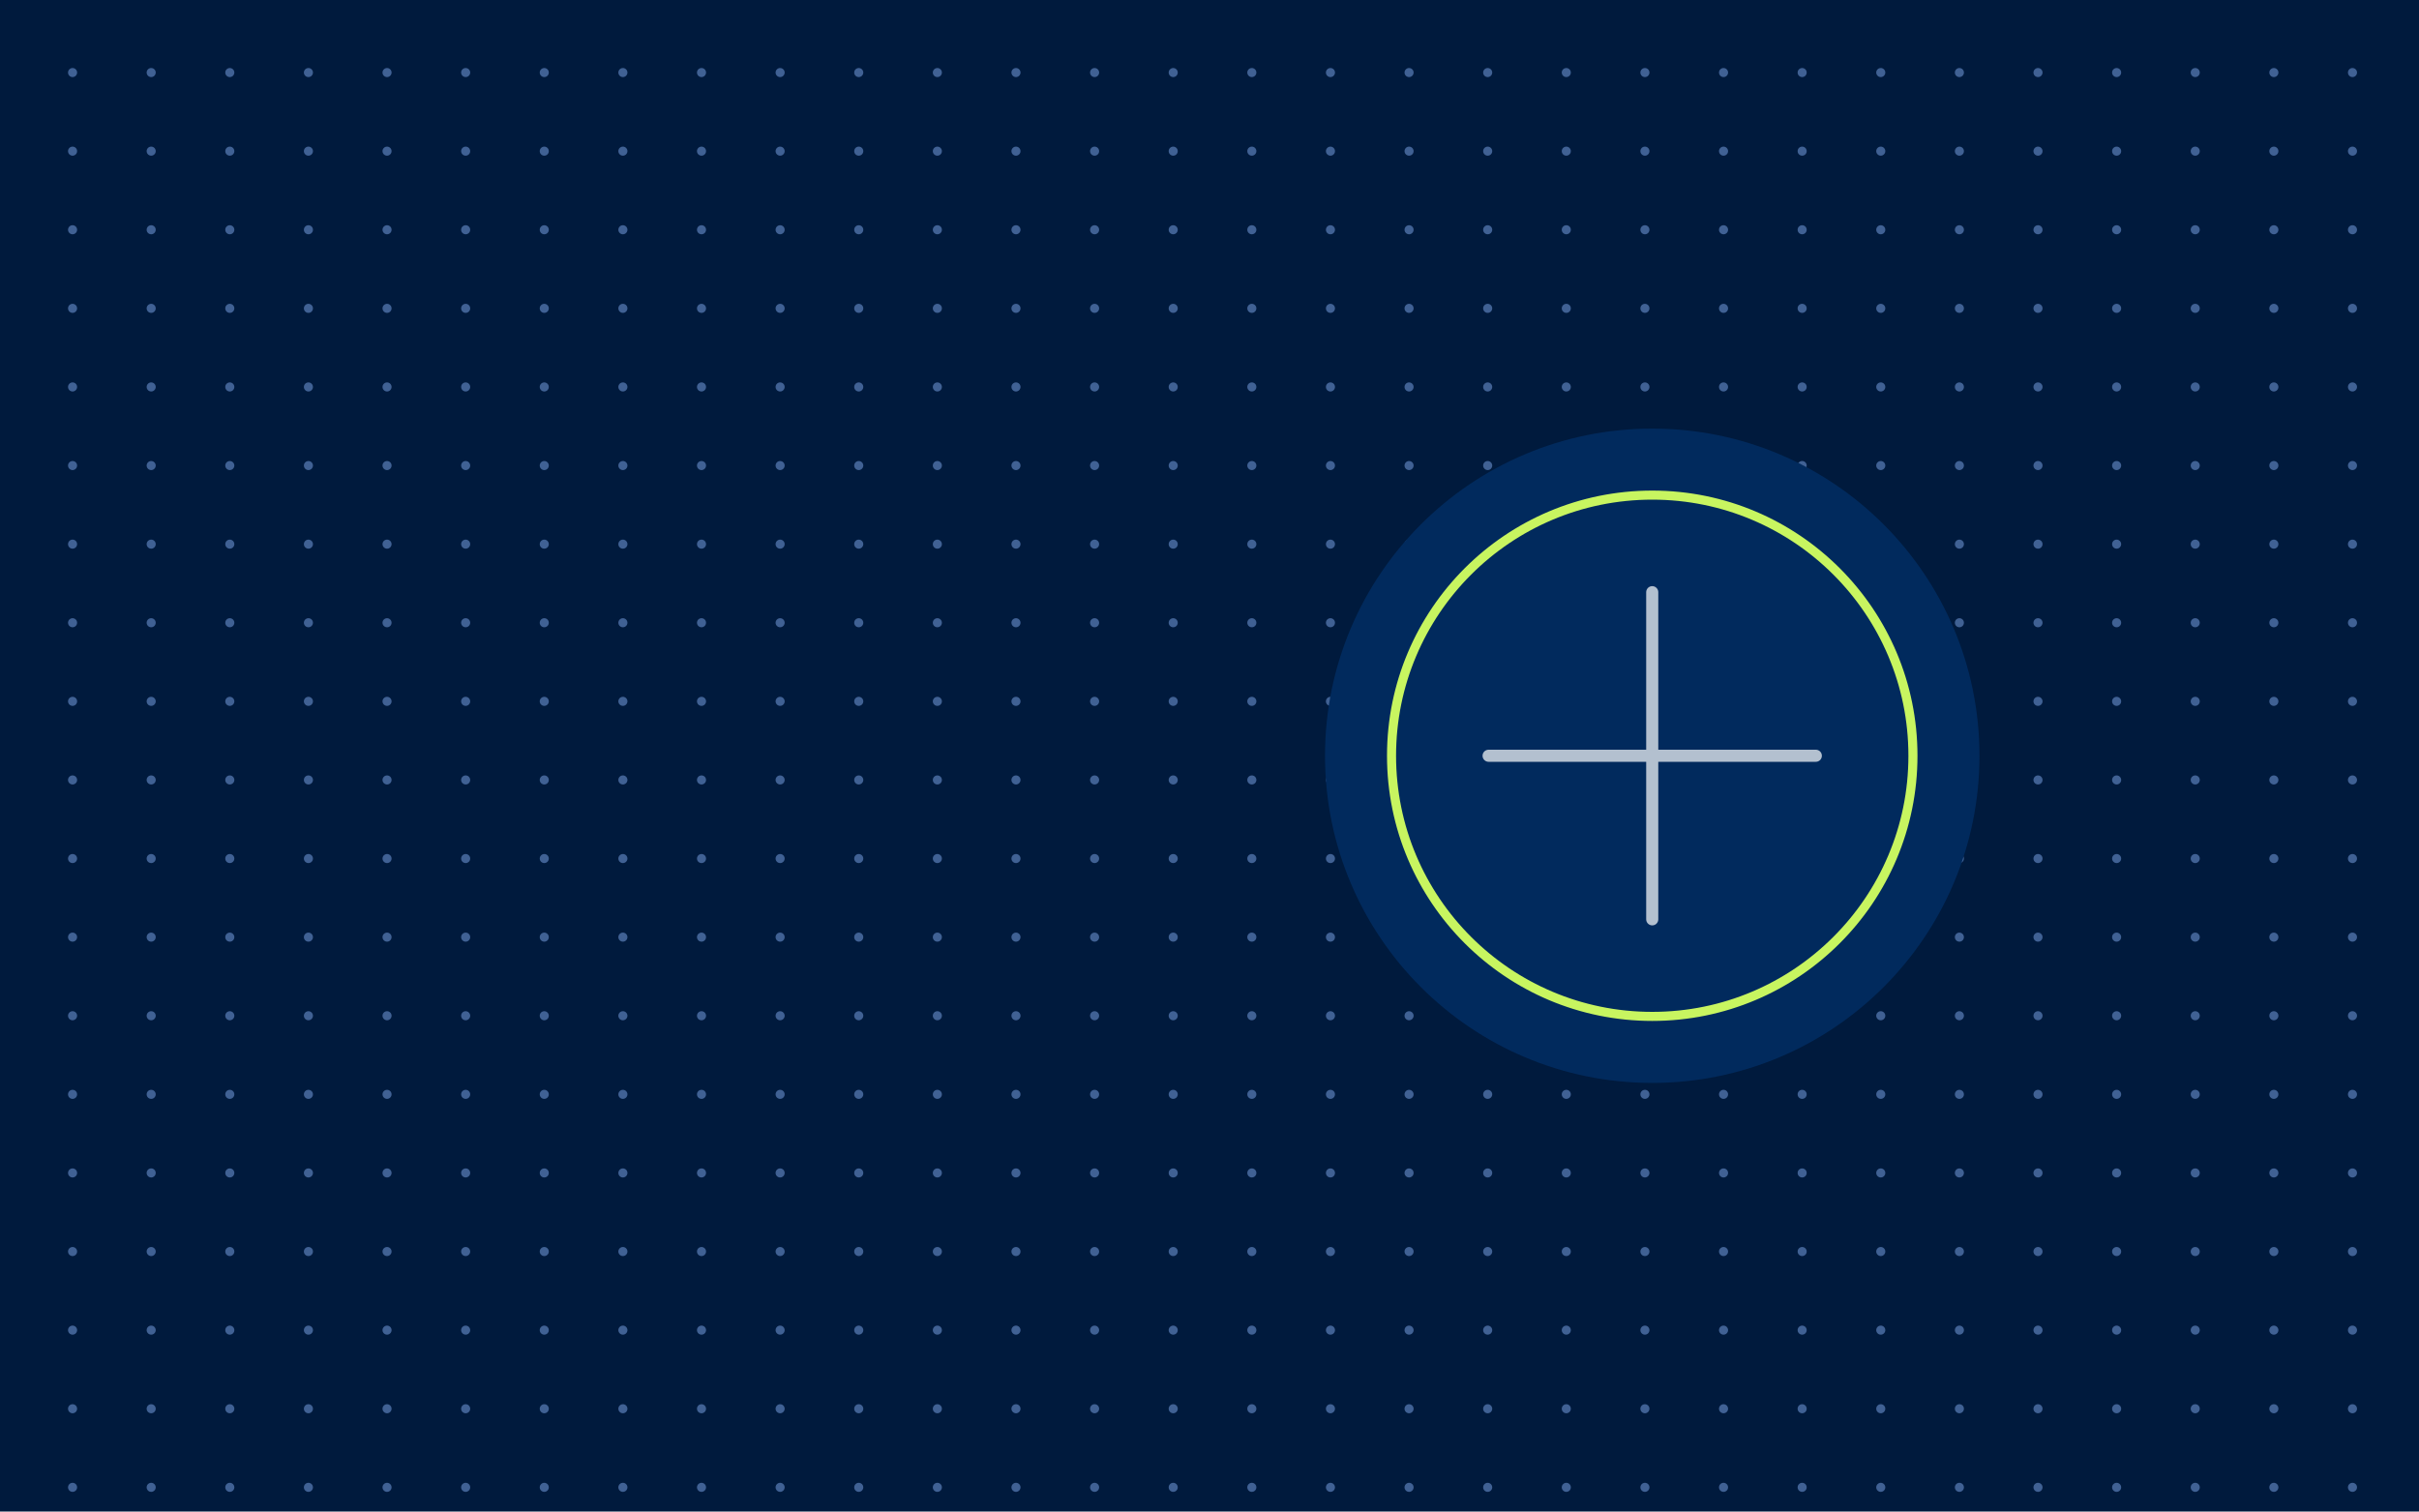
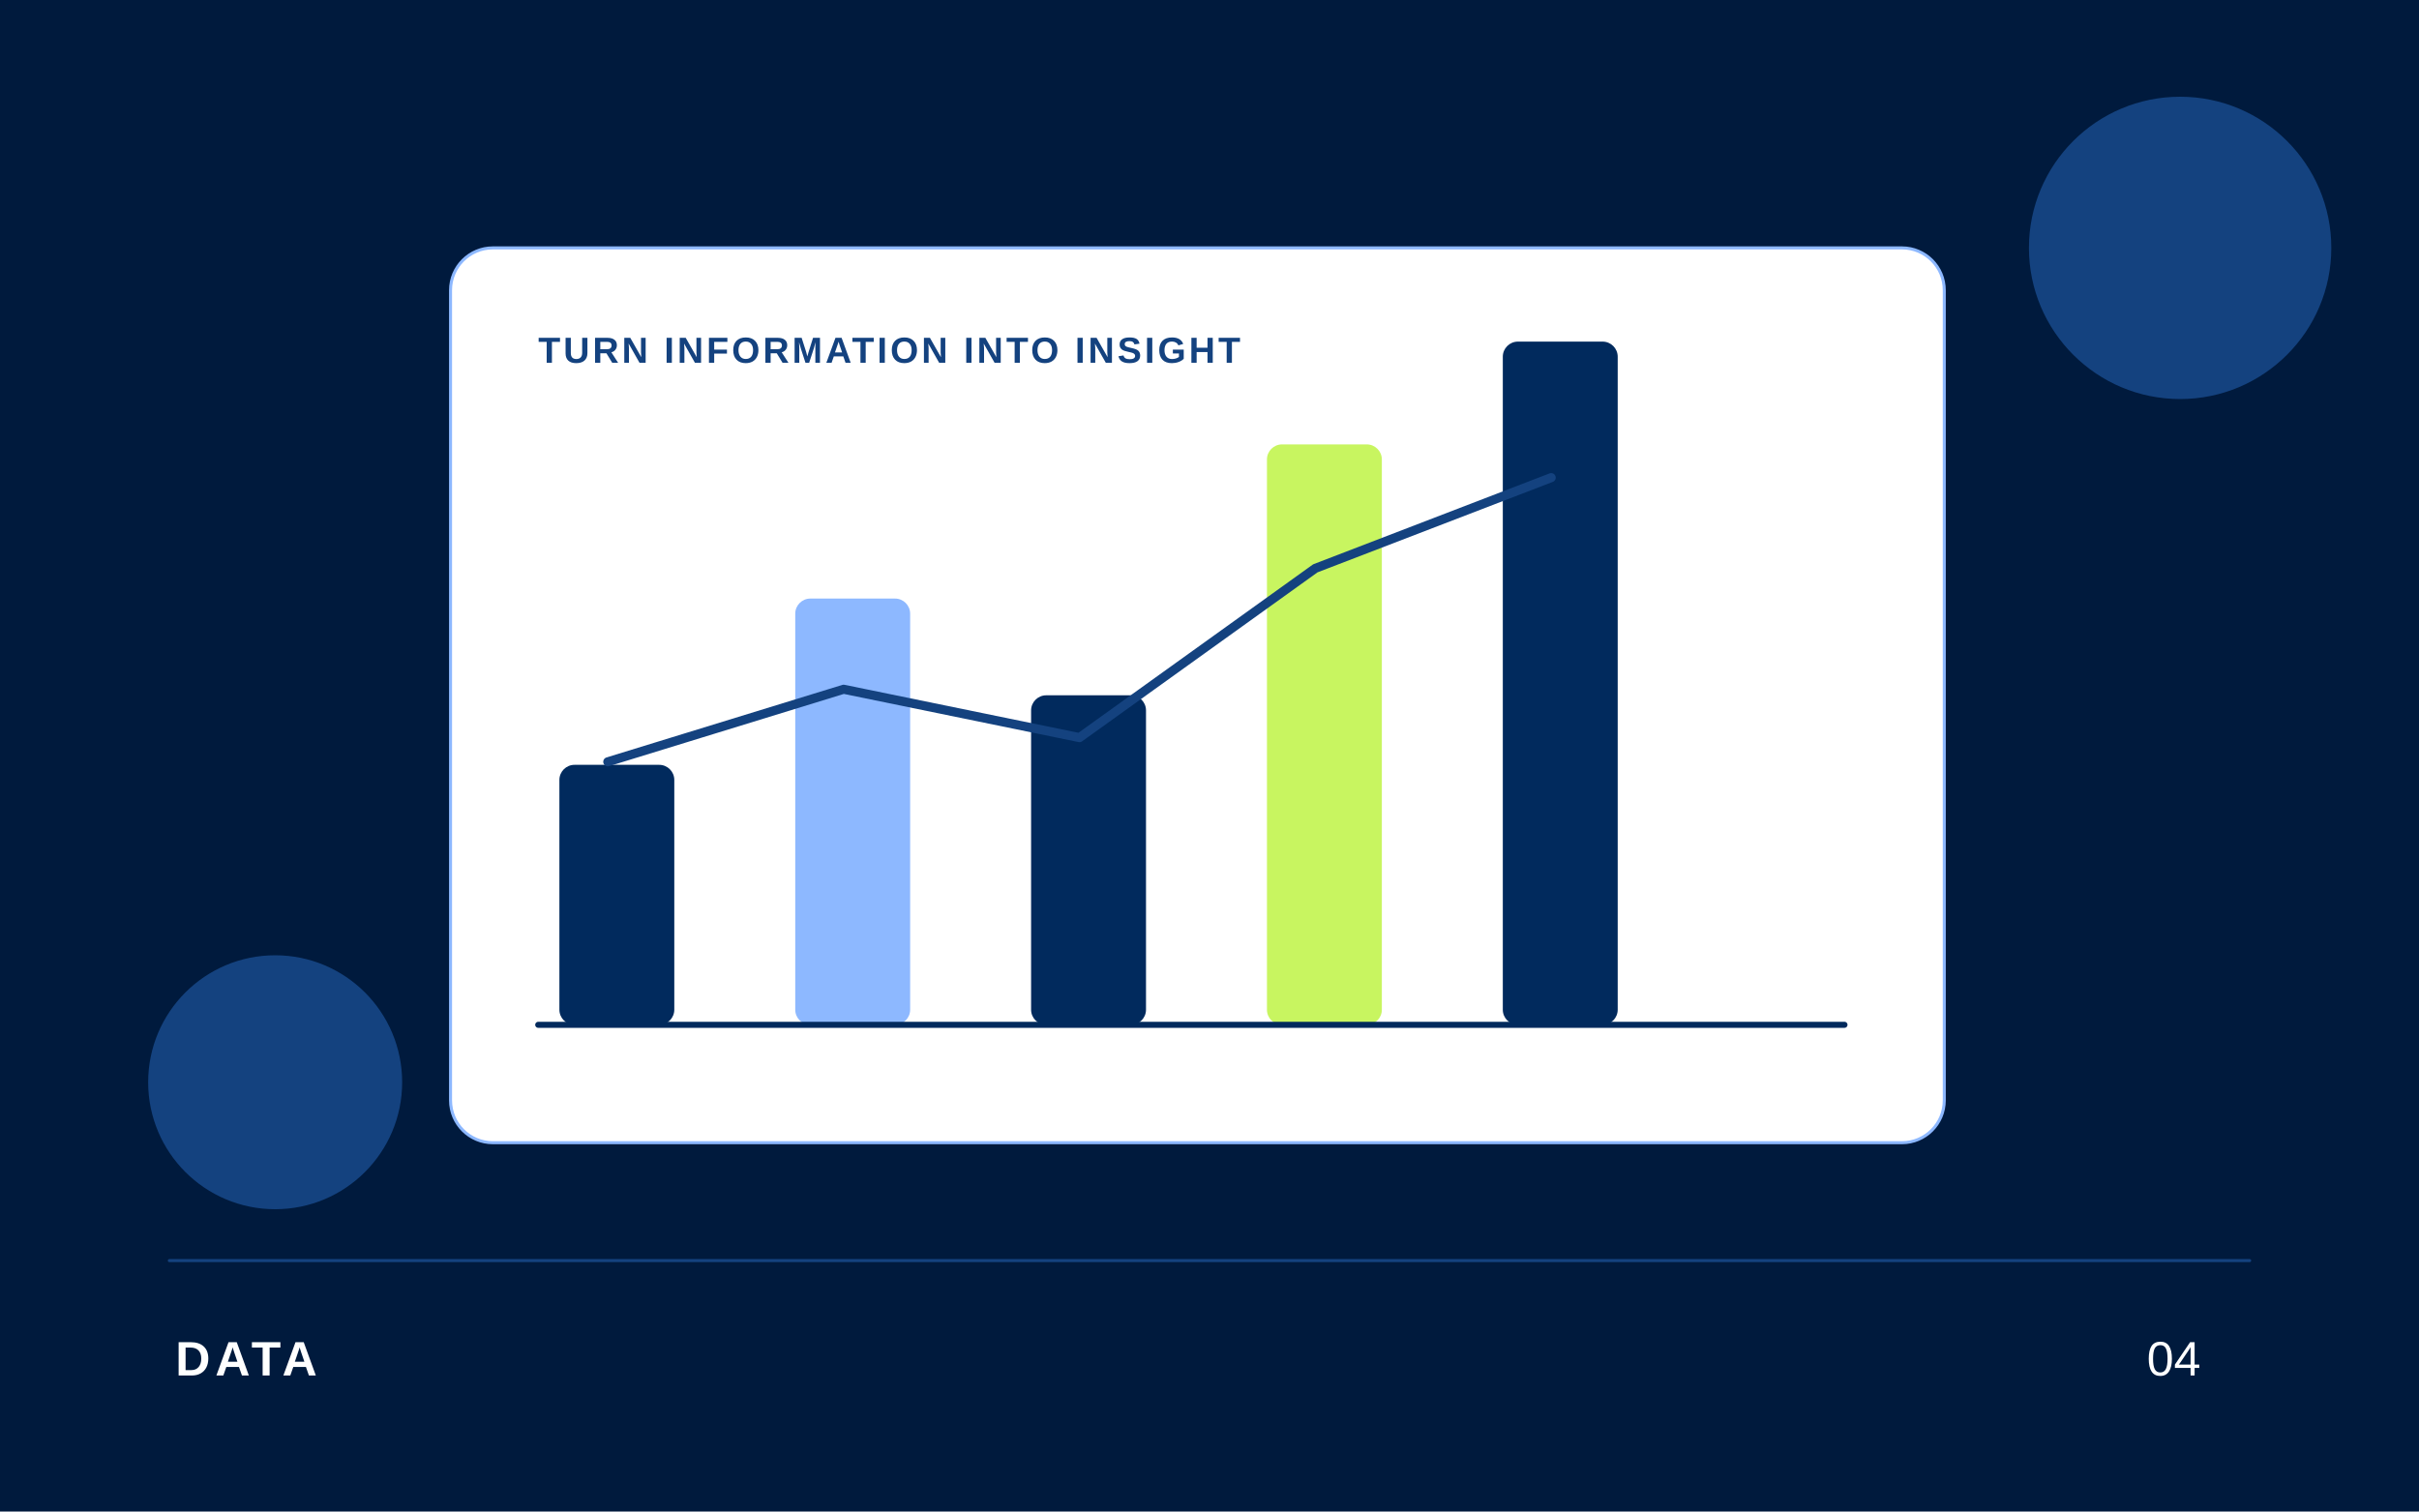
- <svg xmlns="http://www.w3.org/2000/svg" viewBox="0 0 800 500" role="img" aria-hidden="true">
-   <rect width="800" height="500" fill="#001A3D" />
-   <g fill="#8DB8FF" opacity="0.45">
-     <circle cx="24" cy="24" r="1.5" />
-     <circle cx="24" cy="50" r="1.5" />
-     <circle cx="24" cy="76" r="1.5" />
-     <circle cx="24" cy="102" r="1.5" />
-     <circle cx="24" cy="128" r="1.5" />
-     <circle cx="24" cy="154" r="1.5" />
-     <circle cx="24" cy="180" r="1.5" />
-     <circle cx="24" cy="206" r="1.5" />
-     <circle cx="24" cy="232" r="1.5" />
-     <circle cx="24" cy="258" r="1.5" />
-     <circle cx="24" cy="284" r="1.5" />
-     <circle cx="24" cy="310" r="1.5" />
-     <circle cx="24" cy="336" r="1.5" />
-     <circle cx="24" cy="362" r="1.5" />
-     <circle cx="24" cy="388" r="1.5" />
-     <circle cx="24" cy="414" r="1.5" />
-     <circle cx="24" cy="440" r="1.5" />
-     <circle cx="24" cy="466" r="1.5" />
-     <circle cx="24" cy="492" r="1.5" />
-     <circle cx="50" cy="24" r="1.5" />
-     <circle cx="50" cy="50" r="1.5" />
-     <circle cx="50" cy="76" r="1.5" />
-     <circle cx="50" cy="102" r="1.5" />
-     <circle cx="50" cy="128" r="1.5" />
-     <circle cx="50" cy="154" r="1.5" />
-     <circle cx="50" cy="180" r="1.5" />
-     <circle cx="50" cy="206" r="1.5" />
-     <circle cx="50" cy="232" r="1.5" />
-     <circle cx="50" cy="258" r="1.5" />
-     <circle cx="50" cy="284" r="1.5" />
-     <circle cx="50" cy="310" r="1.5" />
-     <circle cx="50" cy="336" r="1.5" />
-     <circle cx="50" cy="362" r="1.5" />
-     <circle cx="50" cy="388" r="1.5" />
-     <circle cx="50" cy="414" r="1.5" />
-     <circle cx="50" cy="440" r="1.5" />
-     <circle cx="50" cy="466" r="1.5" />
-     <circle cx="50" cy="492" r="1.5" />
-     <circle cx="76" cy="24" r="1.5" />
-     <circle cx="76" cy="50" r="1.5" />
-     <circle cx="76" cy="76" r="1.5" />
-     <circle cx="76" cy="102" r="1.5" />
-     <circle cx="76" cy="128" r="1.5" />
-     <circle cx="76" cy="154" r="1.5" />
-     <circle cx="76" cy="180" r="1.5" />
-     <circle cx="76" cy="206" r="1.5" />
-     <circle cx="76" cy="232" r="1.5" />
-     <circle cx="76" cy="258" r="1.5" />
-     <circle cx="76" cy="284" r="1.5" />
-     <circle cx="76" cy="310" r="1.5" />
-     <circle cx="76" cy="336" r="1.5" />
-     <circle cx="76" cy="362" r="1.5" />
-     <circle cx="76" cy="388" r="1.5" />
-     <circle cx="76" cy="414" r="1.5" />
-     <circle cx="76" cy="440" r="1.5" />
-     <circle cx="76" cy="466" r="1.5" />
-     <circle cx="76" cy="492" r="1.5" />
-     <circle cx="102" cy="24" r="1.5" />
-     <circle cx="102" cy="50" r="1.5" />
-     <circle cx="102" cy="76" r="1.5" />
-     <circle cx="102" cy="102" r="1.5" />
-     <circle cx="102" cy="128" r="1.5" />
-     <circle cx="102" cy="154" r="1.5" />
-     <circle cx="102" cy="180" r="1.5" />
-     <circle cx="102" cy="206" r="1.5" />
-     <circle cx="102" cy="232" r="1.5" />
-     <circle cx="102" cy="258" r="1.5" />
-     <circle cx="102" cy="284" r="1.5" />
-     <circle cx="102" cy="310" r="1.5" />
-     <circle cx="102" cy="336" r="1.5" />
-     <circle cx="102" cy="362" r="1.5" />
-     <circle cx="102" cy="388" r="1.5" />
-     <circle cx="102" cy="414" r="1.5" />
-     <circle cx="102" cy="440" r="1.5" />
-     <circle cx="102" cy="466" r="1.5" />
-     <circle cx="102" cy="492" r="1.5" />
-     <circle cx="128" cy="24" r="1.5" />
-     <circle cx="128" cy="50" r="1.5" />
-     <circle cx="128" cy="76" r="1.5" />
-     <circle cx="128" cy="102" r="1.5" />
-     <circle cx="128" cy="128" r="1.5" />
-     <circle cx="128" cy="154" r="1.5" />
-     <circle cx="128" cy="180" r="1.5" />
-     <circle cx="128" cy="206" r="1.5" />
-     <circle cx="128" cy="232" r="1.5" />
-     <circle cx="128" cy="258" r="1.5" />
-     <circle cx="128" cy="284" r="1.5" />
-     <circle cx="128" cy="310" r="1.5" />
-     <circle cx="128" cy="336" r="1.5" />
-     <circle cx="128" cy="362" r="1.5" />
-     <circle cx="128" cy="388" r="1.5" />
-     <circle cx="128" cy="414" r="1.5" />
-     <circle cx="128" cy="440" r="1.5" />
-     <circle cx="128" cy="466" r="1.5" />
-     <circle cx="128" cy="492" r="1.5" />
-     <circle cx="154" cy="24" r="1.5" />
-     <circle cx="154" cy="50" r="1.5" />
-     <circle cx="154" cy="76" r="1.5" />
-     <circle cx="154" cy="102" r="1.5" />
-     <circle cx="154" cy="128" r="1.5" />
-     <circle cx="154" cy="154" r="1.5" />
-     <circle cx="154" cy="180" r="1.5" />
-     <circle cx="154" cy="206" r="1.5" />
-     <circle cx="154" cy="232" r="1.5" />
-     <circle cx="154" cy="258" r="1.5" />
-     <circle cx="154" cy="284" r="1.5" />
-     <circle cx="154" cy="310" r="1.5" />
-     <circle cx="154" cy="336" r="1.5" />
-     <circle cx="154" cy="362" r="1.5" />
-     <circle cx="154" cy="388" r="1.5" />
-     <circle cx="154" cy="414" r="1.5" />
-     <circle cx="154" cy="440" r="1.5" />
-     <circle cx="154" cy="466" r="1.5" />
-     <circle cx="154" cy="492" r="1.5" />
-     <circle cx="180" cy="24" r="1.5" />
-     <circle cx="180" cy="50" r="1.5" />
-     <circle cx="180" cy="76" r="1.5" />
-     <circle cx="180" cy="102" r="1.5" />
-     <circle cx="180" cy="128" r="1.5" />
-     <circle cx="180" cy="154" r="1.5" />
-     <circle cx="180" cy="180" r="1.5" />
-     <circle cx="180" cy="206" r="1.5" />
-     <circle cx="180" cy="232" r="1.5" />
-     <circle cx="180" cy="258" r="1.5" />
-     <circle cx="180" cy="284" r="1.5" />
-     <circle cx="180" cy="310" r="1.5" />
-     <circle cx="180" cy="336" r="1.5" />
-     <circle cx="180" cy="362" r="1.5" />
-     <circle cx="180" cy="388" r="1.5" />
-     <circle cx="180" cy="414" r="1.5" />
-     <circle cx="180" cy="440" r="1.5" />
-     <circle cx="180" cy="466" r="1.5" />
-     <circle cx="180" cy="492" r="1.5" />
-     <circle cx="206" cy="24" r="1.5" />
-     <circle cx="206" cy="50" r="1.5" />
-     <circle cx="206" cy="76" r="1.5" />
-     <circle cx="206" cy="102" r="1.5" />
-     <circle cx="206" cy="128" r="1.5" />
-     <circle cx="206" cy="154" r="1.5" />
-     <circle cx="206" cy="180" r="1.5" />
-     <circle cx="206" cy="206" r="1.5" />
-     <circle cx="206" cy="232" r="1.5" />
-     <circle cx="206" cy="258" r="1.5" />
-     <circle cx="206" cy="284" r="1.5" />
-     <circle cx="206" cy="310" r="1.5" />
-     <circle cx="206" cy="336" r="1.5" />
-     <circle cx="206" cy="362" r="1.5" />
-     <circle cx="206" cy="388" r="1.5" />
-     <circle cx="206" cy="414" r="1.5" />
-     <circle cx="206" cy="440" r="1.5" />
-     <circle cx="206" cy="466" r="1.5" />
-     <circle cx="206" cy="492" r="1.5" />
-     <circle cx="232" cy="24" r="1.5" />
-     <circle cx="232" cy="50" r="1.5" />
-     <circle cx="232" cy="76" r="1.5" />
-     <circle cx="232" cy="102" r="1.5" />
-     <circle cx="232" cy="128" r="1.5" />
-     <circle cx="232" cy="154" r="1.5" />
-     <circle cx="232" cy="180" r="1.5" />
-     <circle cx="232" cy="206" r="1.5" />
-     <circle cx="232" cy="232" r="1.5" />
-     <circle cx="232" cy="258" r="1.5" />
-     <circle cx="232" cy="284" r="1.5" />
-     <circle cx="232" cy="310" r="1.5" />
-     <circle cx="232" cy="336" r="1.5" />
-     <circle cx="232" cy="362" r="1.5" />
-     <circle cx="232" cy="388" r="1.5" />
-     <circle cx="232" cy="414" r="1.5" />
-     <circle cx="232" cy="440" r="1.5" />
-     <circle cx="232" cy="466" r="1.5" />
-     <circle cx="232" cy="492" r="1.5" />
-     <circle cx="258" cy="24" r="1.5" />
-     <circle cx="258" cy="50" r="1.5" />
-     <circle cx="258" cy="76" r="1.5" />
-     <circle cx="258" cy="102" r="1.5" />
-     <circle cx="258" cy="128" r="1.5" />
-     <circle cx="258" cy="154" r="1.5" />
-     <circle cx="258" cy="180" r="1.5" />
-     <circle cx="258" cy="206" r="1.5" />
-     <circle cx="258" cy="232" r="1.5" />
-     <circle cx="258" cy="258" r="1.5" />
-     <circle cx="258" cy="284" r="1.5" />
-     <circle cx="258" cy="310" r="1.5" />
-     <circle cx="258" cy="336" r="1.5" />
-     <circle cx="258" cy="362" r="1.5" />
-     <circle cx="258" cy="388" r="1.5" />
-     <circle cx="258" cy="414" r="1.5" />
-     <circle cx="258" cy="440" r="1.5" />
-     <circle cx="258" cy="466" r="1.5" />
-     <circle cx="258" cy="492" r="1.5" />
-     <circle cx="284" cy="24" r="1.5" />
-     <circle cx="284" cy="50" r="1.5" />
-     <circle cx="284" cy="76" r="1.5" />
-     <circle cx="284" cy="102" r="1.5" />
-     <circle cx="284" cy="128" r="1.5" />
-     <circle cx="284" cy="154" r="1.5" />
-     <circle cx="284" cy="180" r="1.5" />
-     <circle cx="284" cy="206" r="1.5" />
-     <circle cx="284" cy="232" r="1.5" />
-     <circle cx="284" cy="258" r="1.5" />
-     <circle cx="284" cy="284" r="1.5" />
-     <circle cx="284" cy="310" r="1.5" />
-     <circle cx="284" cy="336" r="1.5" />
-     <circle cx="284" cy="362" r="1.5" />
-     <circle cx="284" cy="388" r="1.5" />
-     <circle cx="284" cy="414" r="1.5" />
-     <circle cx="284" cy="440" r="1.5" />
-     <circle cx="284" cy="466" r="1.5" />
-     <circle cx="284" cy="492" r="1.5" />
-     <circle cx="310" cy="24" r="1.5" />
-     <circle cx="310" cy="50" r="1.5" />
-     <circle cx="310" cy="76" r="1.5" />
-     <circle cx="310" cy="102" r="1.5" />
-     <circle cx="310" cy="128" r="1.5" />
-     <circle cx="310" cy="154" r="1.5" />
-     <circle cx="310" cy="180" r="1.5" />
-     <circle cx="310" cy="206" r="1.5" />
-     <circle cx="310" cy="232" r="1.5" />
-     <circle cx="310" cy="258" r="1.5" />
-     <circle cx="310" cy="284" r="1.5" />
-     <circle cx="310" cy="310" r="1.5" />
-     <circle cx="310" cy="336" r="1.5" />
-     <circle cx="310" cy="362" r="1.5" />
-     <circle cx="310" cy="388" r="1.5" />
-     <circle cx="310" cy="414" r="1.5" />
-     <circle cx="310" cy="440" r="1.5" />
-     <circle cx="310" cy="466" r="1.5" />
-     <circle cx="310" cy="492" r="1.5" />
-     <circle cx="336" cy="24" r="1.5" />
-     <circle cx="336" cy="50" r="1.5" />
-     <circle cx="336" cy="76" r="1.5" />
-     <circle cx="336" cy="102" r="1.5" />
-     <circle cx="336" cy="128" r="1.5" />
-     <circle cx="336" cy="154" r="1.5" />
-     <circle cx="336" cy="180" r="1.5" />
-     <circle cx="336" cy="206" r="1.5" />
-     <circle cx="336" cy="232" r="1.5" />
-     <circle cx="336" cy="258" r="1.5" />
-     <circle cx="336" cy="284" r="1.5" />
-     <circle cx="336" cy="310" r="1.5" />
-     <circle cx="336" cy="336" r="1.5" />
-     <circle cx="336" cy="362" r="1.5" />
-     <circle cx="336" cy="388" r="1.5" />
-     <circle cx="336" cy="414" r="1.5" />
-     <circle cx="336" cy="440" r="1.5" />
-     <circle cx="336" cy="466" r="1.5" />
-     <circle cx="336" cy="492" r="1.5" />
-     <circle cx="362" cy="24" r="1.5" />
-     <circle cx="362" cy="50" r="1.5" />
-     <circle cx="362" cy="76" r="1.5" />
-     <circle cx="362" cy="102" r="1.5" />
-     <circle cx="362" cy="128" r="1.5" />
-     <circle cx="362" cy="154" r="1.5" />
-     <circle cx="362" cy="180" r="1.5" />
-     <circle cx="362" cy="206" r="1.5" />
-     <circle cx="362" cy="232" r="1.5" />
-     <circle cx="362" cy="258" r="1.5" />
-     <circle cx="362" cy="284" r="1.5" />
-     <circle cx="362" cy="310" r="1.5" />
-     <circle cx="362" cy="336" r="1.5" />
-     <circle cx="362" cy="362" r="1.5" />
-     <circle cx="362" cy="388" r="1.5" />
-     <circle cx="362" cy="414" r="1.5" />
-     <circle cx="362" cy="440" r="1.5" />
-     <circle cx="362" cy="466" r="1.5" />
-     <circle cx="362" cy="492" r="1.5" />
-     <circle cx="388" cy="24" r="1.5" />
-     <circle cx="388" cy="50" r="1.5" />
-     <circle cx="388" cy="76" r="1.5" />
-     <circle cx="388" cy="102" r="1.5" />
-     <circle cx="388" cy="128" r="1.5" />
-     <circle cx="388" cy="154" r="1.5" />
-     <circle cx="388" cy="180" r="1.5" />
-     <circle cx="388" cy="206" r="1.5" />
-     <circle cx="388" cy="232" r="1.5" />
-     <circle cx="388" cy="258" r="1.5" />
-     <circle cx="388" cy="284" r="1.5" />
-     <circle cx="388" cy="310" r="1.5" />
-     <circle cx="388" cy="336" r="1.5" />
-     <circle cx="388" cy="362" r="1.5" />
-     <circle cx="388" cy="388" r="1.5" />
-     <circle cx="388" cy="414" r="1.5" />
-     <circle cx="388" cy="440" r="1.5" />
-     <circle cx="388" cy="466" r="1.5" />
-     <circle cx="388" cy="492" r="1.5" />
-     <circle cx="414" cy="24" r="1.5" />
-     <circle cx="414" cy="50" r="1.5" />
-     <circle cx="414" cy="76" r="1.5" />
-     <circle cx="414" cy="102" r="1.5" />
-     <circle cx="414" cy="128" r="1.5" />
-     <circle cx="414" cy="154" r="1.5" />
-     <circle cx="414" cy="180" r="1.5" />
-     <circle cx="414" cy="206" r="1.5" />
-     <circle cx="414" cy="232" r="1.5" />
-     <circle cx="414" cy="258" r="1.5" />
-     <circle cx="414" cy="284" r="1.5" />
-     <circle cx="414" cy="310" r="1.5" />
-     <circle cx="414" cy="336" r="1.5" />
-     <circle cx="414" cy="362" r="1.5" />
-     <circle cx="414" cy="388" r="1.5" />
-     <circle cx="414" cy="414" r="1.5" />
-     <circle cx="414" cy="440" r="1.5" />
-     <circle cx="414" cy="466" r="1.5" />
-     <circle cx="414" cy="492" r="1.5" />
-     <circle cx="440" cy="24" r="1.5" />
-     <circle cx="440" cy="50" r="1.5" />
-     <circle cx="440" cy="76" r="1.5" />
-     <circle cx="440" cy="102" r="1.5" />
-     <circle cx="440" cy="128" r="1.5" />
-     <circle cx="440" cy="154" r="1.5" />
-     <circle cx="440" cy="180" r="1.5" />
-     <circle cx="440" cy="206" r="1.5" />
-     <circle cx="440" cy="232" r="1.5" />
-     <circle cx="440" cy="258" r="1.5" />
-     <circle cx="440" cy="284" r="1.5" />
-     <circle cx="440" cy="310" r="1.5" />
-     <circle cx="440" cy="336" r="1.5" />
-     <circle cx="440" cy="362" r="1.5" />
-     <circle cx="440" cy="388" r="1.5" />
-     <circle cx="440" cy="414" r="1.5" />
-     <circle cx="440" cy="440" r="1.5" />
-     <circle cx="440" cy="466" r="1.5" />
-     <circle cx="440" cy="492" r="1.5" />
-     <circle cx="466" cy="24" r="1.5" />
-     <circle cx="466" cy="50" r="1.5" />
-     <circle cx="466" cy="76" r="1.5" />
-     <circle cx="466" cy="102" r="1.5" />
-     <circle cx="466" cy="128" r="1.5" />
-     <circle cx="466" cy="154" r="1.5" />
-     <circle cx="466" cy="180" r="1.5" />
-     <circle cx="466" cy="206" r="1.5" />
-     <circle cx="466" cy="232" r="1.5" />
-     <circle cx="466" cy="258" r="1.5" />
-     <circle cx="466" cy="284" r="1.5" />
-     <circle cx="466" cy="310" r="1.5" />
-     <circle cx="466" cy="336" r="1.5" />
-     <circle cx="466" cy="362" r="1.5" />
-     <circle cx="466" cy="388" r="1.5" />
-     <circle cx="466" cy="414" r="1.5" />
-     <circle cx="466" cy="440" r="1.5" />
-     <circle cx="466" cy="466" r="1.5" />
-     <circle cx="466" cy="492" r="1.5" />
-     <circle cx="492" cy="24" r="1.5" />
-     <circle cx="492" cy="50" r="1.5" />
-     <circle cx="492" cy="76" r="1.5" />
-     <circle cx="492" cy="102" r="1.5" />
-     <circle cx="492" cy="128" r="1.5" />
-     <circle cx="492" cy="154" r="1.5" />
-     <circle cx="492" cy="180" r="1.5" />
-     <circle cx="492" cy="206" r="1.5" />
-     <circle cx="492" cy="232" r="1.5" />
-     <circle cx="492" cy="258" r="1.5" />
-     <circle cx="492" cy="284" r="1.5" />
-     <circle cx="492" cy="310" r="1.5" />
-     <circle cx="492" cy="336" r="1.5" />
-     <circle cx="492" cy="362" r="1.5" />
-     <circle cx="492" cy="388" r="1.5" />
-     <circle cx="492" cy="414" r="1.5" />
-     <circle cx="492" cy="440" r="1.5" />
-     <circle cx="492" cy="466" r="1.5" />
-     <circle cx="492" cy="492" r="1.5" />
-     <circle cx="518" cy="24" r="1.5" />
-     <circle cx="518" cy="50" r="1.5" />
-     <circle cx="518" cy="76" r="1.5" />
-     <circle cx="518" cy="102" r="1.5" />
-     <circle cx="518" cy="128" r="1.5" />
-     <circle cx="518" cy="154" r="1.5" />
-     <circle cx="518" cy="180" r="1.5" />
-     <circle cx="518" cy="206" r="1.5" />
-     <circle cx="518" cy="232" r="1.5" />
-     <circle cx="518" cy="258" r="1.5" />
-     <circle cx="518" cy="284" r="1.5" />
-     <circle cx="518" cy="310" r="1.5" />
-     <circle cx="518" cy="336" r="1.5" />
-     <circle cx="518" cy="362" r="1.5" />
-     <circle cx="518" cy="388" r="1.5" />
-     <circle cx="518" cy="414" r="1.5" />
-     <circle cx="518" cy="440" r="1.5" />
-     <circle cx="518" cy="466" r="1.5" />
-     <circle cx="518" cy="492" r="1.5" />
-     <circle cx="544" cy="24" r="1.5" />
-     <circle cx="544" cy="50" r="1.5" />
-     <circle cx="544" cy="76" r="1.5" />
-     <circle cx="544" cy="102" r="1.5" />
-     <circle cx="544" cy="128" r="1.5" />
-     <circle cx="544" cy="154" r="1.5" />
-     <circle cx="544" cy="180" r="1.5" />
-     <circle cx="544" cy="206" r="1.5" />
-     <circle cx="544" cy="232" r="1.5" />
-     <circle cx="544" cy="258" r="1.5" />
-     <circle cx="544" cy="284" r="1.5" />
-     <circle cx="544" cy="310" r="1.5" />
-     <circle cx="544" cy="336" r="1.5" />
-     <circle cx="544" cy="362" r="1.5" />
-     <circle cx="544" cy="388" r="1.5" />
-     <circle cx="544" cy="414" r="1.5" />
-     <circle cx="544" cy="440" r="1.5" />
-     <circle cx="544" cy="466" r="1.5" />
-     <circle cx="544" cy="492" r="1.5" />
-     <circle cx="570" cy="24" r="1.5" />
-     <circle cx="570" cy="50" r="1.5" />
-     <circle cx="570" cy="76" r="1.5" />
-     <circle cx="570" cy="102" r="1.5" />
-     <circle cx="570" cy="128" r="1.5" />
-     <circle cx="570" cy="154" r="1.5" />
-     <circle cx="570" cy="180" r="1.5" />
-     <circle cx="570" cy="206" r="1.5" />
-     <circle cx="570" cy="232" r="1.5" />
-     <circle cx="570" cy="258" r="1.5" />
-     <circle cx="570" cy="284" r="1.5" />
-     <circle cx="570" cy="310" r="1.5" />
-     <circle cx="570" cy="336" r="1.5" />
-     <circle cx="570" cy="362" r="1.5" />
-     <circle cx="570" cy="388" r="1.5" />
-     <circle cx="570" cy="414" r="1.5" />
-     <circle cx="570" cy="440" r="1.5" />
-     <circle cx="570" cy="466" r="1.5" />
-     <circle cx="570" cy="492" r="1.5" />
-     <circle cx="596" cy="24" r="1.5" />
-     <circle cx="596" cy="50" r="1.5" />
-     <circle cx="596" cy="76" r="1.5" />
-     <circle cx="596" cy="102" r="1.5" />
-     <circle cx="596" cy="128" r="1.5" />
-     <circle cx="596" cy="154" r="1.5" />
-     <circle cx="596" cy="180" r="1.5" />
-     <circle cx="596" cy="206" r="1.5" />
-     <circle cx="596" cy="232" r="1.5" />
-     <circle cx="596" cy="258" r="1.5" />
-     <circle cx="596" cy="284" r="1.5" />
-     <circle cx="596" cy="310" r="1.5" />
-     <circle cx="596" cy="336" r="1.5" />
-     <circle cx="596" cy="362" r="1.5" />
-     <circle cx="596" cy="388" r="1.5" />
-     <circle cx="596" cy="414" r="1.5" />
-     <circle cx="596" cy="440" r="1.5" />
-     <circle cx="596" cy="466" r="1.5" />
-     <circle cx="596" cy="492" r="1.5" />
-     <circle cx="622" cy="24" r="1.5" />
-     <circle cx="622" cy="50" r="1.5" />
-     <circle cx="622" cy="76" r="1.5" />
-     <circle cx="622" cy="102" r="1.5" />
-     <circle cx="622" cy="128" r="1.5" />
-     <circle cx="622" cy="154" r="1.5" />
-     <circle cx="622" cy="180" r="1.5" />
-     <circle cx="622" cy="206" r="1.5" />
-     <circle cx="622" cy="232" r="1.5" />
-     <circle cx="622" cy="258" r="1.5" />
-     <circle cx="622" cy="284" r="1.5" />
-     <circle cx="622" cy="310" r="1.5" />
-     <circle cx="622" cy="336" r="1.5" />
-     <circle cx="622" cy="362" r="1.5" />
-     <circle cx="622" cy="388" r="1.5" />
-     <circle cx="622" cy="414" r="1.5" />
-     <circle cx="622" cy="440" r="1.5" />
-     <circle cx="622" cy="466" r="1.5" />
-     <circle cx="622" cy="492" r="1.5" />
-     <circle cx="648" cy="24" r="1.5" />
-     <circle cx="648" cy="50" r="1.5" />
-     <circle cx="648" cy="76" r="1.5" />
-     <circle cx="648" cy="102" r="1.5" />
-     <circle cx="648" cy="128" r="1.5" />
-     <circle cx="648" cy="154" r="1.5" />
-     <circle cx="648" cy="180" r="1.5" />
-     <circle cx="648" cy="206" r="1.5" />
-     <circle cx="648" cy="232" r="1.5" />
-     <circle cx="648" cy="258" r="1.5" />
-     <circle cx="648" cy="284" r="1.5" />
-     <circle cx="648" cy="310" r="1.5" />
-     <circle cx="648" cy="336" r="1.5" />
-     <circle cx="648" cy="362" r="1.5" />
-     <circle cx="648" cy="388" r="1.5" />
-     <circle cx="648" cy="414" r="1.5" />
-     <circle cx="648" cy="440" r="1.5" />
-     <circle cx="648" cy="466" r="1.5" />
-     <circle cx="648" cy="492" r="1.5" />
-     <circle cx="674" cy="24" r="1.5" />
-     <circle cx="674" cy="50" r="1.5" />
-     <circle cx="674" cy="76" r="1.5" />
-     <circle cx="674" cy="102" r="1.5" />
-     <circle cx="674" cy="128" r="1.5" />
-     <circle cx="674" cy="154" r="1.5" />
-     <circle cx="674" cy="180" r="1.5" />
-     <circle cx="674" cy="206" r="1.5" />
-     <circle cx="674" cy="232" r="1.5" />
-     <circle cx="674" cy="258" r="1.5" />
-     <circle cx="674" cy="284" r="1.5" />
-     <circle cx="674" cy="310" r="1.5" />
-     <circle cx="674" cy="336" r="1.5" />
-     <circle cx="674" cy="362" r="1.5" />
-     <circle cx="674" cy="388" r="1.5" />
-     <circle cx="674" cy="414" r="1.5" />
-     <circle cx="674" cy="440" r="1.5" />
-     <circle cx="674" cy="466" r="1.5" />
-     <circle cx="674" cy="492" r="1.5" />
-     <circle cx="700" cy="24" r="1.5" />
-     <circle cx="700" cy="50" r="1.5" />
-     <circle cx="700" cy="76" r="1.5" />
-     <circle cx="700" cy="102" r="1.5" />
-     <circle cx="700" cy="128" r="1.5" />
-     <circle cx="700" cy="154" r="1.5" />
-     <circle cx="700" cy="180" r="1.5" />
-     <circle cx="700" cy="206" r="1.5" />
-     <circle cx="700" cy="232" r="1.5" />
-     <circle cx="700" cy="258" r="1.5" />
-     <circle cx="700" cy="284" r="1.5" />
-     <circle cx="700" cy="310" r="1.5" />
-     <circle cx="700" cy="336" r="1.5" />
-     <circle cx="700" cy="362" r="1.5" />
-     <circle cx="700" cy="388" r="1.5" />
-     <circle cx="700" cy="414" r="1.5" />
-     <circle cx="700" cy="440" r="1.5" />
-     <circle cx="700" cy="466" r="1.5" />
-     <circle cx="700" cy="492" r="1.5" />
-     <circle cx="726" cy="24" r="1.5" />
-     <circle cx="726" cy="50" r="1.5" />
-     <circle cx="726" cy="76" r="1.5" />
-     <circle cx="726" cy="102" r="1.5" />
-     <circle cx="726" cy="128" r="1.5" />
-     <circle cx="726" cy="154" r="1.5" />
-     <circle cx="726" cy="180" r="1.5" />
-     <circle cx="726" cy="206" r="1.5" />
-     <circle cx="726" cy="232" r="1.5" />
-     <circle cx="726" cy="258" r="1.5" />
-     <circle cx="726" cy="284" r="1.5" />
-     <circle cx="726" cy="310" r="1.5" />
-     <circle cx="726" cy="336" r="1.5" />
-     <circle cx="726" cy="362" r="1.5" />
-     <circle cx="726" cy="388" r="1.5" />
-     <circle cx="726" cy="414" r="1.5" />
-     <circle cx="726" cy="440" r="1.5" />
-     <circle cx="726" cy="466" r="1.5" />
-     <circle cx="726" cy="492" r="1.5" />
-     <circle cx="752" cy="24" r="1.5" />
-     <circle cx="752" cy="50" r="1.5" />
-     <circle cx="752" cy="76" r="1.5" />
-     <circle cx="752" cy="102" r="1.5" />
-     <circle cx="752" cy="128" r="1.5" />
-     <circle cx="752" cy="154" r="1.5" />
-     <circle cx="752" cy="180" r="1.5" />
-     <circle cx="752" cy="206" r="1.5" />
-     <circle cx="752" cy="232" r="1.5" />
-     <circle cx="752" cy="258" r="1.5" />
-     <circle cx="752" cy="284" r="1.5" />
-     <circle cx="752" cy="310" r="1.5" />
-     <circle cx="752" cy="336" r="1.5" />
-     <circle cx="752" cy="362" r="1.5" />
-     <circle cx="752" cy="388" r="1.5" />
-     <circle cx="752" cy="414" r="1.5" />
-     <circle cx="752" cy="440" r="1.5" />
-     <circle cx="752" cy="466" r="1.5" />
-     <circle cx="752" cy="492" r="1.5" />
-     <circle cx="778" cy="24" r="1.5" />
-     <circle cx="778" cy="50" r="1.5" />
-     <circle cx="778" cy="76" r="1.5" />
-     <circle cx="778" cy="102" r="1.5" />
-     <circle cx="778" cy="128" r="1.5" />
-     <circle cx="778" cy="154" r="1.5" />
-     <circle cx="778" cy="180" r="1.5" />
-     <circle cx="778" cy="206" r="1.5" />
-     <circle cx="778" cy="232" r="1.5" />
-     <circle cx="778" cy="258" r="1.5" />
-     <circle cx="778" cy="284" r="1.5" />
-     <circle cx="778" cy="310" r="1.5" />
-     <circle cx="778" cy="336" r="1.5" />
-     <circle cx="778" cy="362" r="1.5" />
-     <circle cx="778" cy="388" r="1.5" />
-     <circle cx="778" cy="414" r="1.5" />
-     <circle cx="778" cy="440" r="1.5" />
-     <circle cx="778" cy="466" r="1.5" />
-     <circle cx="778" cy="492" r="1.5" />
+ <svg xmlns="http://www.w3.org/2000/svg" viewBox="0 0 800 500" width="800" height="500" class="edu-art" role="img" aria-labelledby="track-data-title track-data-desc" focusable="false">
+   <rect x="0" y="0" width="800" height="500" rx="0" fill="#001A3D" />
+   <circle cx="721" cy="82" r="50" fill="#14427F" />
+   <circle cx="91" cy="358" r="42" fill="#14427F" />
+   <g transform="translate(-5 0)">
+     <rect x="154" y="82" width="494" height="296" rx="14" fill="#FFFFFF" stroke="#8DB8FF" />
+     <text x="183" y="120" fill="#14427F" font-family="Arial,Helvetica,sans-serif" font-size="12" font-weight="700" letter-spacing="1">TURN INFORMATION INTO INSIGHT</text>
+     <rect x="190" y="253" width="38" height="86" rx="5" fill="#012A5D" />
+     <rect x="268" y="198" width="38" height="141" rx="5" fill="#8DB8FF" />
+     <rect x="346" y="230" width="38" height="109" rx="5" fill="#012A5D" />
+     <rect x="424" y="147" width="38" height="192" rx="5" fill="#C8F560" />
+     <rect x="502" y="113" width="38" height="226" rx="5" fill="#012A5D" />
+     <path d="M183 339H615" fill="none" stroke="#012A5D" stroke-width="2" stroke-linecap="round" stroke-linejoin="round" />
+     <path d="M206 252 284 228 362 244 440 188 518 158" fill="none" stroke="#14427F" stroke-width="3" stroke-linecap="round" stroke-linejoin="round" />
  </g>
-   <circle cx="546.42" cy="250" r="108.22" fill="#012A5D" />
-   <circle cx="546.42" cy="250" r="86.22" fill="none" stroke="#C8F560" stroke-width="3" />
-   <path d="M492.3 250 h108.22 M546.42 195.89 v108.22" stroke="#FFFFFF" stroke-width="4" stroke-linecap="round" opacity="0.7" />
+   <path d="M56 417H744" fill="none" stroke="#14427F" stroke-width="1" stroke-linecap="round" stroke-linejoin="round" />
+   <text x="58" y="455" fill="#FFFFFF" font-family="Arial,Helvetica,sans-serif" font-size="16" font-weight="600" letter-spacing="1.6">DATA</text>
+   <text x="710" y="455" fill="#FFFFFF" font-family="Arial,Helvetica,sans-serif" font-size="16" font-weight="500">04</text>
</svg>
